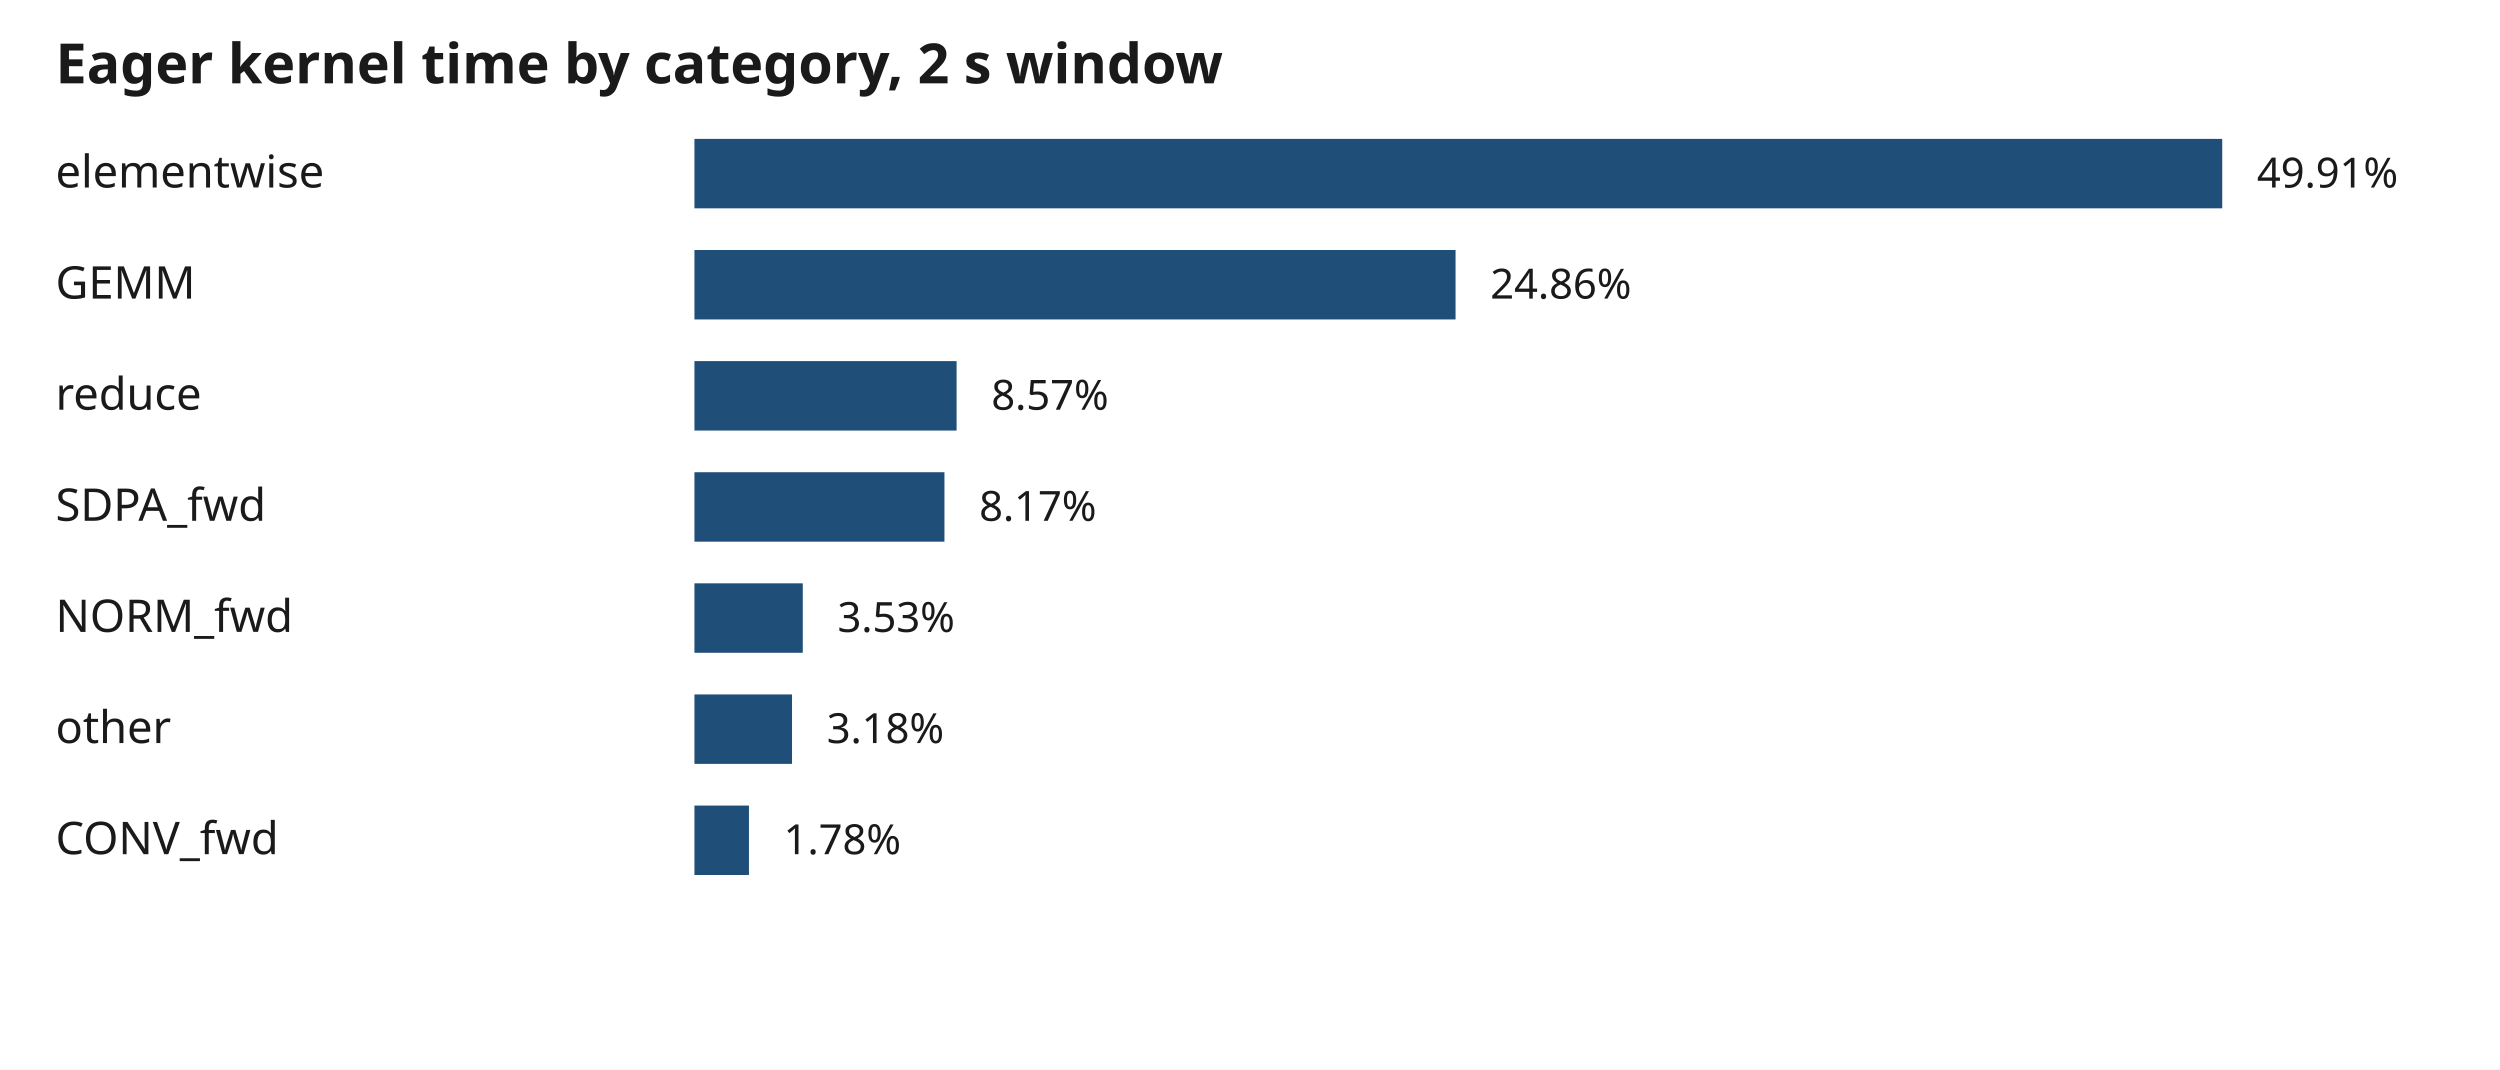
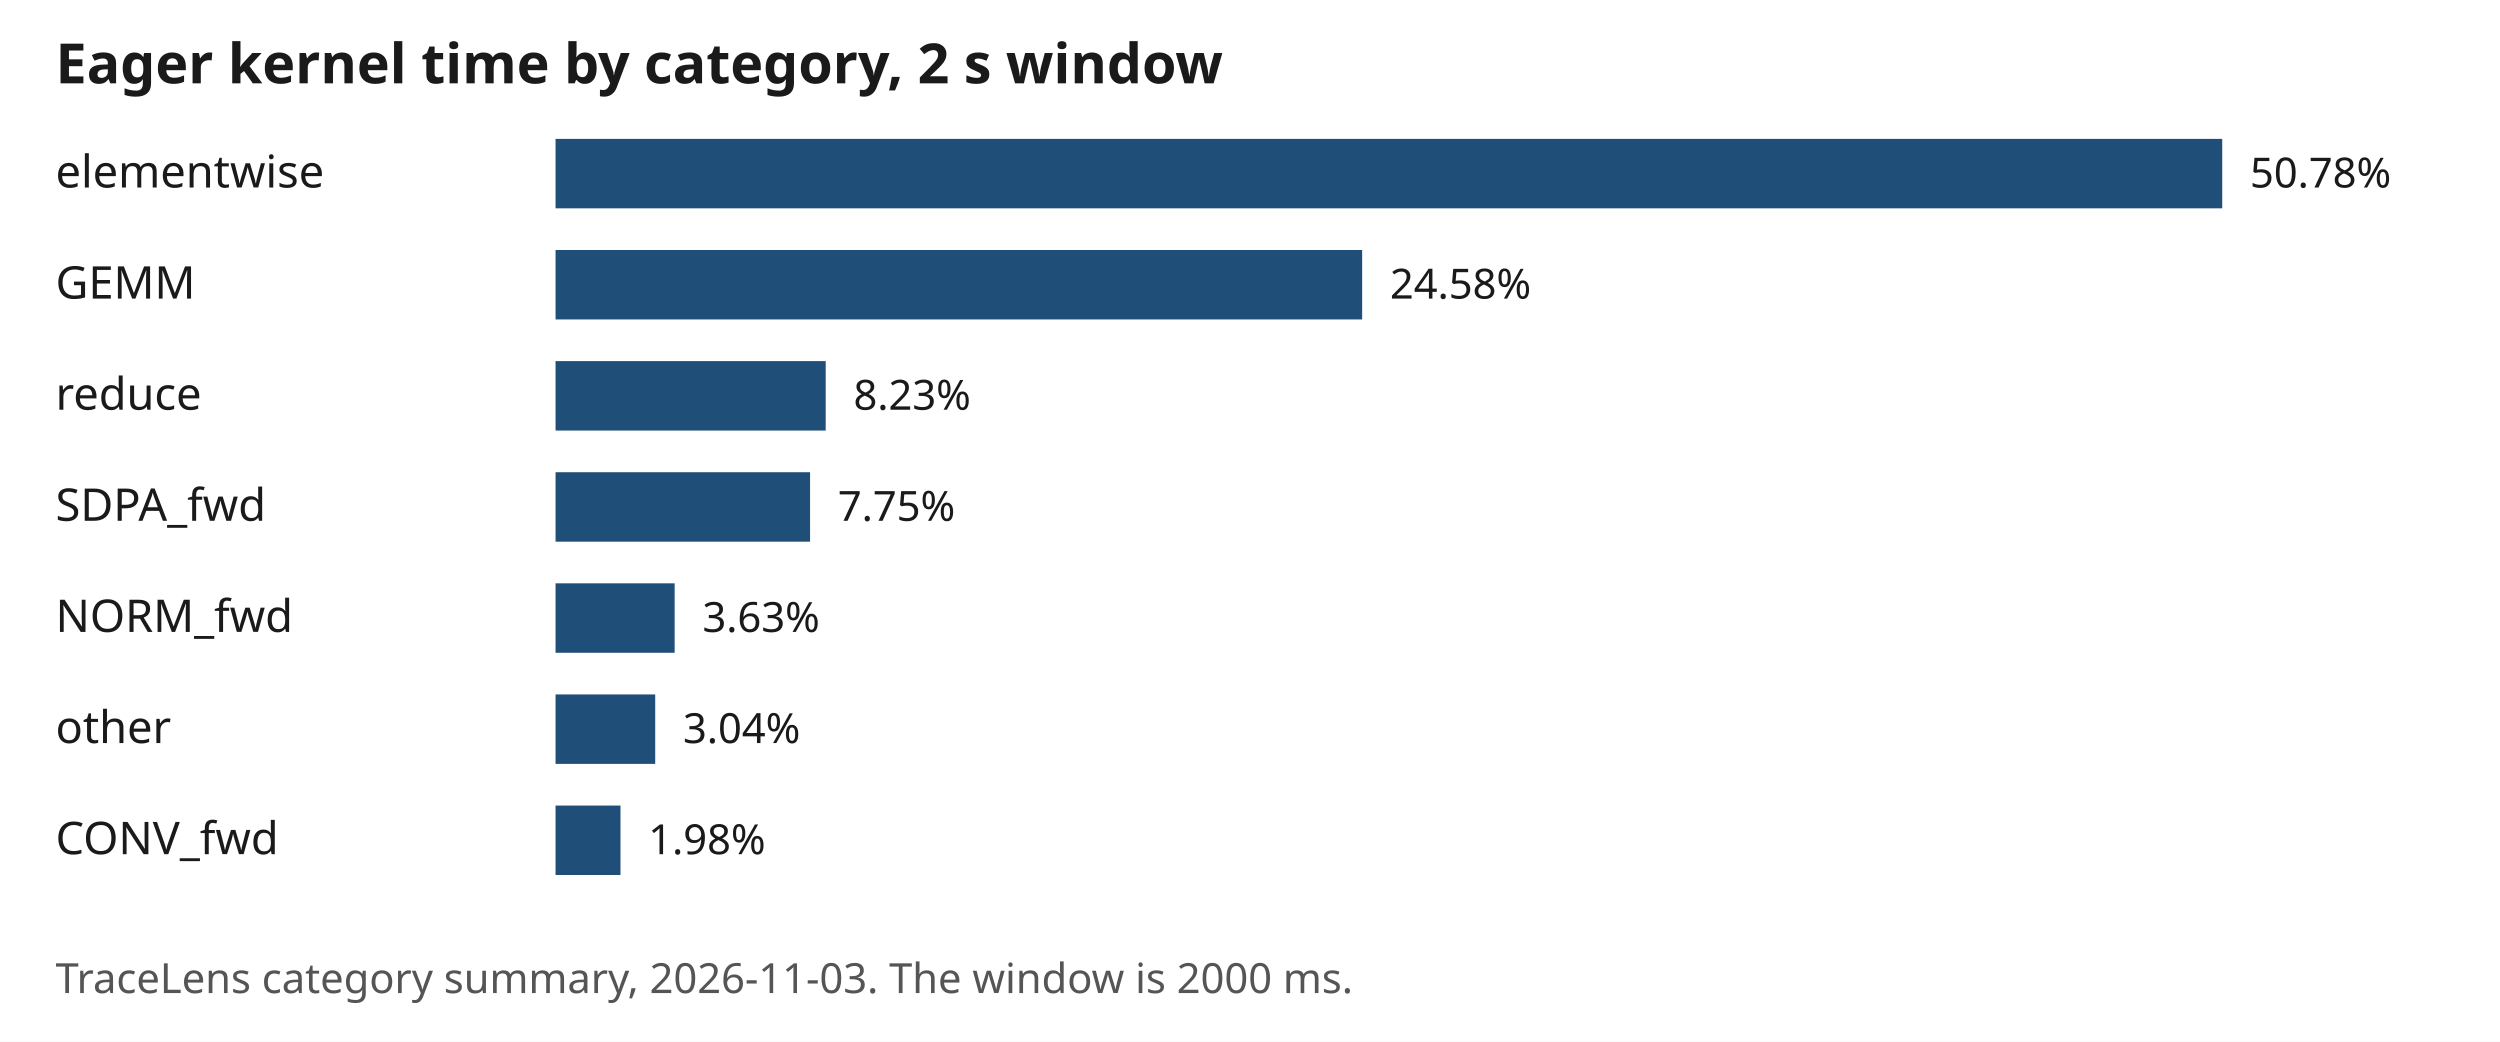
- <svg xmlns="http://www.w3.org/2000/svg" width="720" height="308" viewBox="0 0 720 308" role="img" aria-label="Eager kernel time by category, 2 s window">
+ <svg xmlns="http://www.w3.org/2000/svg" width="720" height="300" viewBox="0 0 720 300" role="img" aria-label="Eager kernel time by category, 2 s window">
  <rect width="100%" height="100%" fill="#ffffff" />
  <style>text{font-family:sans-serif;fill:#1a1a1a} .muted{fill:#555}</style>
  <text x="16" y="24" font-size="16" font-weight="600">Eager kernel time by category, 2 s window</text>
  <text x="16" y="54" font-size="13">elementwise</text>
-   <rect x="200" y="40" width="440.0" height="20" fill="#1f4e79" />
-   <text x="650.0" y="54" font-size="12">49.91%</text>
+   <rect x="160" y="40" width="480.0" height="20" fill="#1f4e79" />
+   <text x="648.0" y="54" font-size="12">50.78%</text>
  <text x="16" y="86" font-size="13">GEMM</text>
-   <rect x="200" y="72" width="219.2" height="20" fill="#1f4e79" />
-   <text x="429.2" y="86" font-size="12">24.86%</text>
+   <rect x="160" y="72" width="232.3" height="20" fill="#1f4e79" />
+   <text x="400.3" y="86" font-size="12">24.58%</text>
  <text x="16" y="118" font-size="13">reduce</text>
-   <rect x="200" y="104" width="75.5" height="20" fill="#1f4e79" />
-   <text x="285.5" y="118" font-size="12">8.57%</text>
+   <rect x="160" y="104" width="77.8" height="20" fill="#1f4e79" />
+   <text x="245.8" y="118" font-size="12">8.23%</text>
  <text x="16" y="150" font-size="13">SDPA_fwd</text>
-   <rect x="200" y="136" width="72.0" height="20" fill="#1f4e79" />
-   <text x="282.0" y="150" font-size="12">8.17%</text>
+   <rect x="160" y="136" width="73.3" height="20" fill="#1f4e79" />
+   <text x="241.3" y="150" font-size="12">7.75%</text>
  <text x="16" y="182" font-size="13">NORM_fwd</text>
-   <rect x="200" y="168" width="31.2" height="20" fill="#1f4e79" />
-   <text x="241.2" y="182" font-size="12">3.53%</text>
+   <rect x="160" y="168" width="34.3" height="20" fill="#1f4e79" />
+   <text x="202.3" y="182" font-size="12">3.63%</text>
  <text x="16" y="214" font-size="13">other</text>
-   <rect x="200" y="200" width="28.1" height="20" fill="#1f4e79" />
-   <text x="238.1" y="214" font-size="12">3.18%</text>
+   <rect x="160" y="200" width="28.7" height="20" fill="#1f4e79" />
+   <text x="196.7" y="214" font-size="12">3.04%</text>
  <text x="16" y="246" font-size="13">CONV_fwd</text>
-   <rect x="200" y="232" width="15.7" height="20" fill="#1f4e79" />
-   <text x="225.7" y="246" font-size="12">1.78%</text>
+   <rect x="160" y="232" width="18.7" height="20" fill="#1f4e79" />
+   <text x="186.7" y="246" font-size="12">1.98%</text>
+   <text x="16" y="286" font-size="12" class="muted">TraceLens category summary, 2026-11-03. The window is 2000 ms.</text>
</svg>
